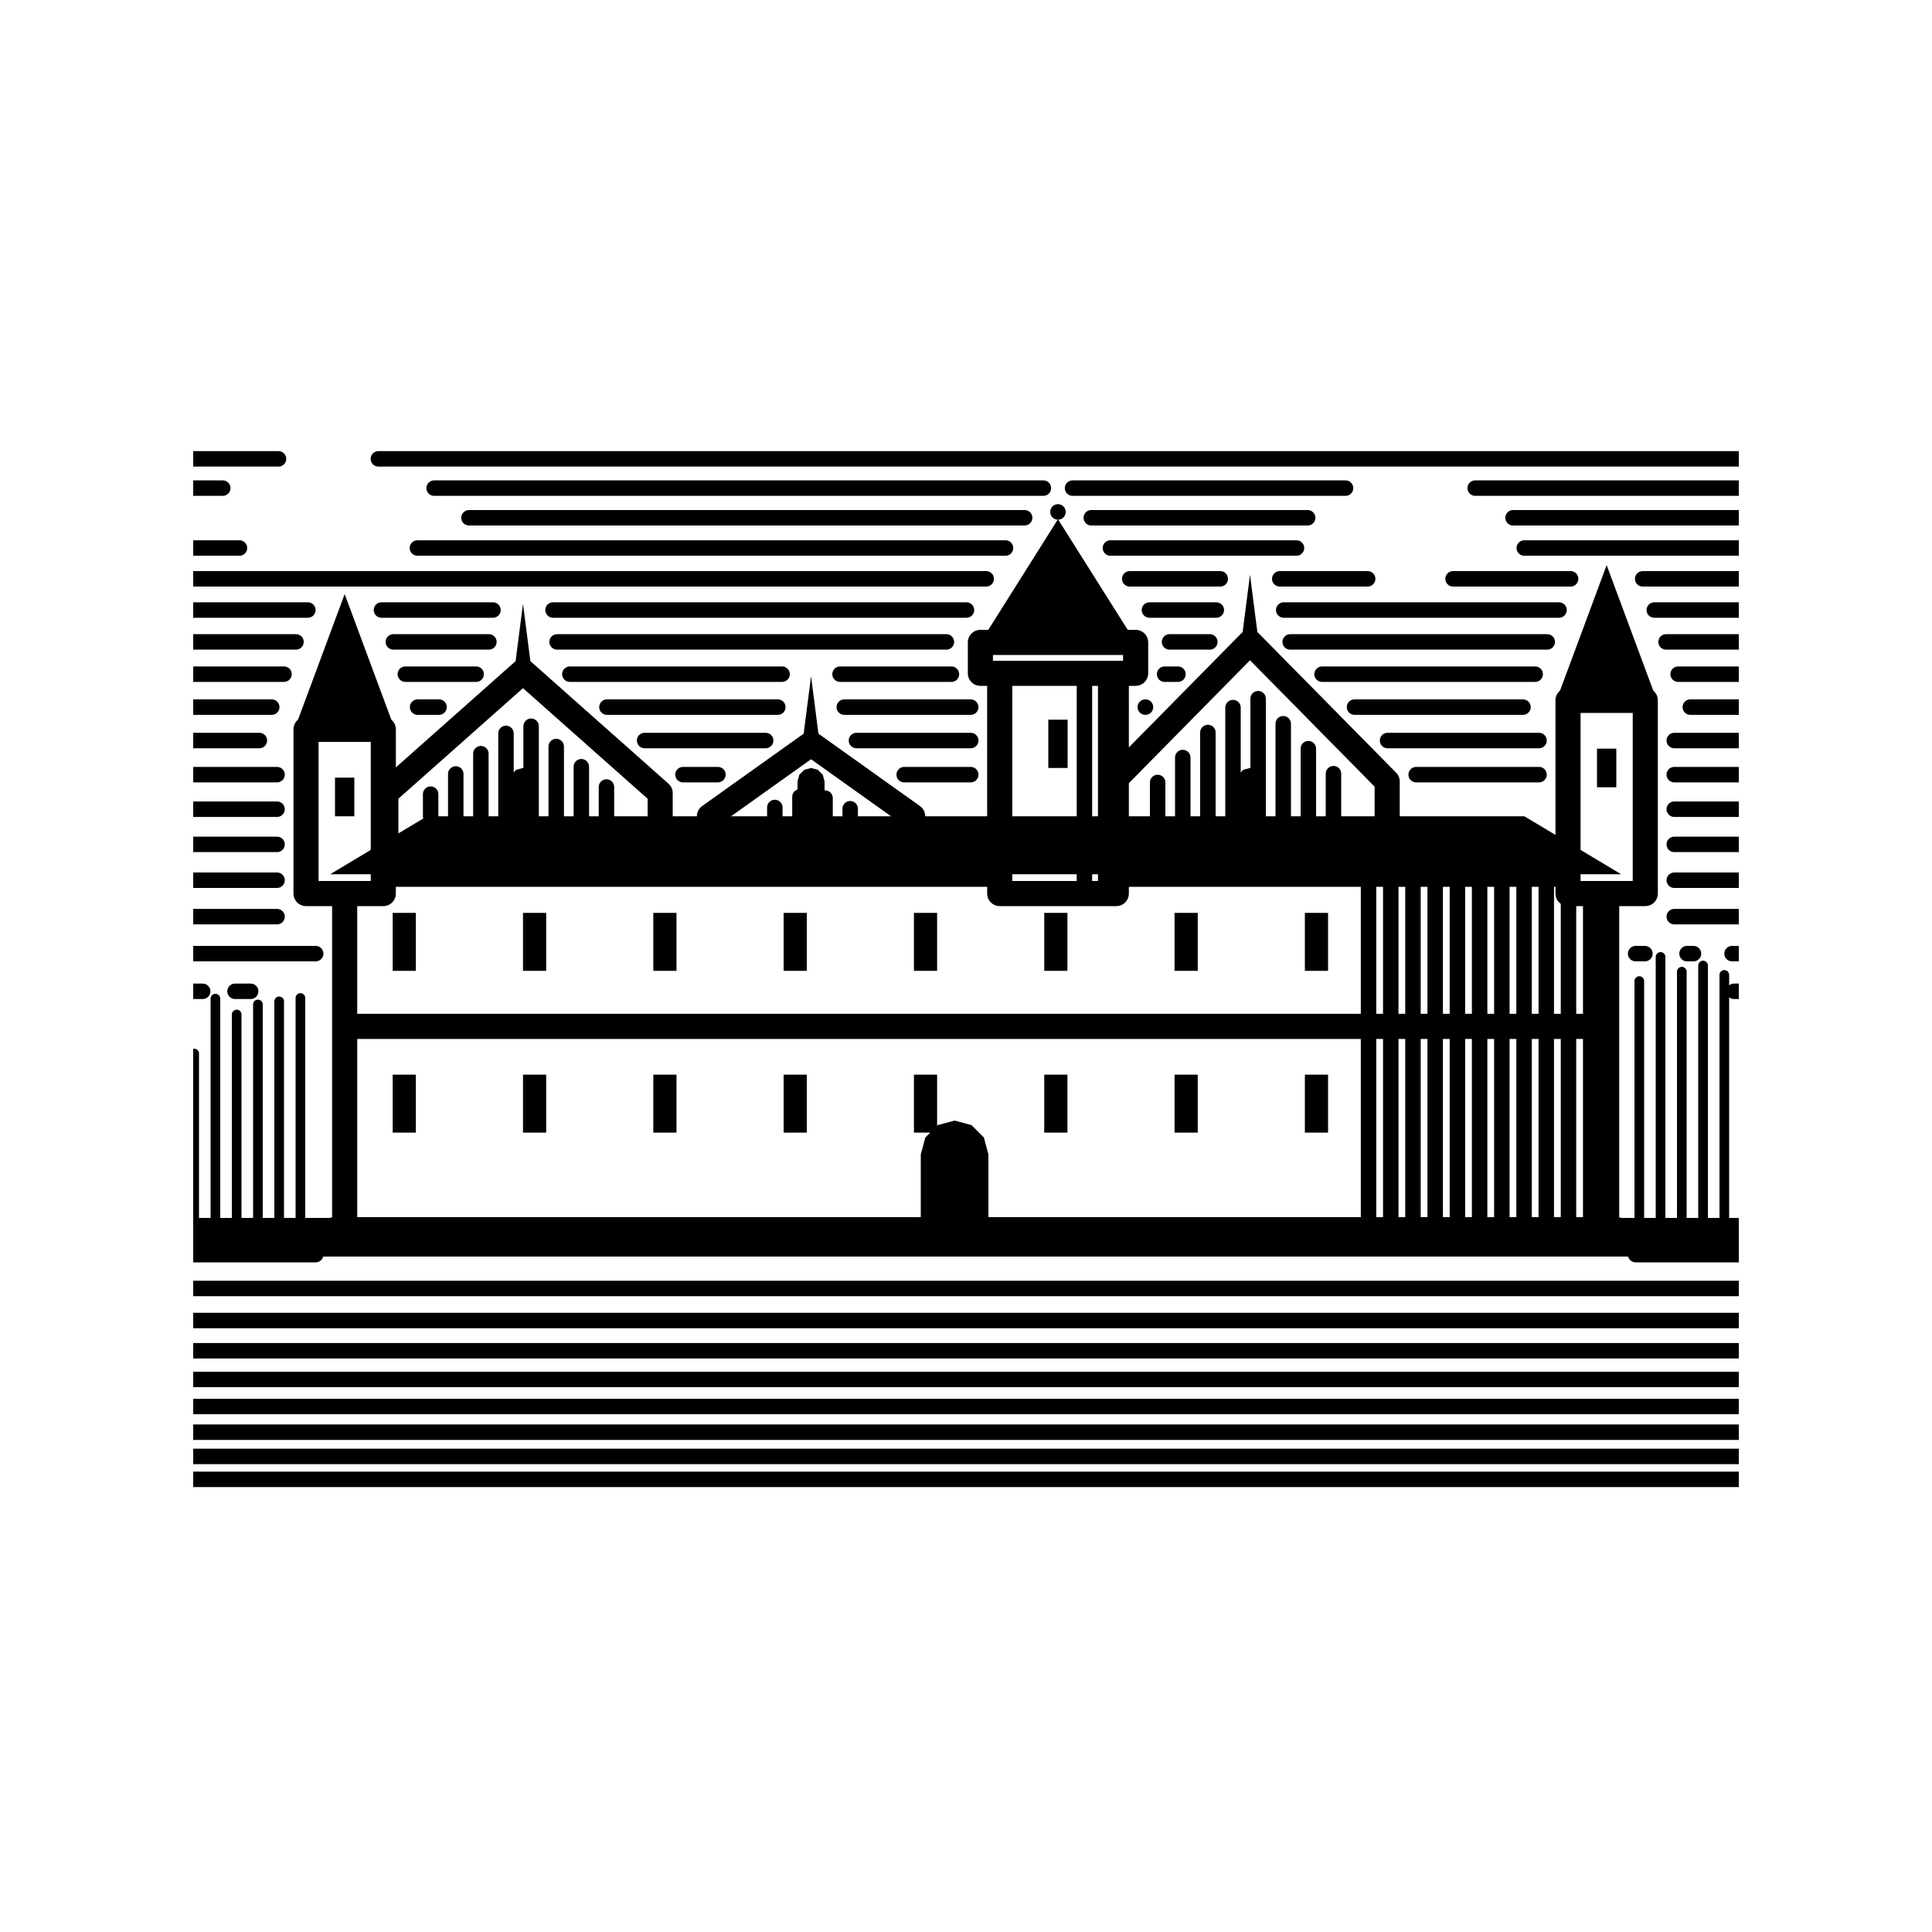
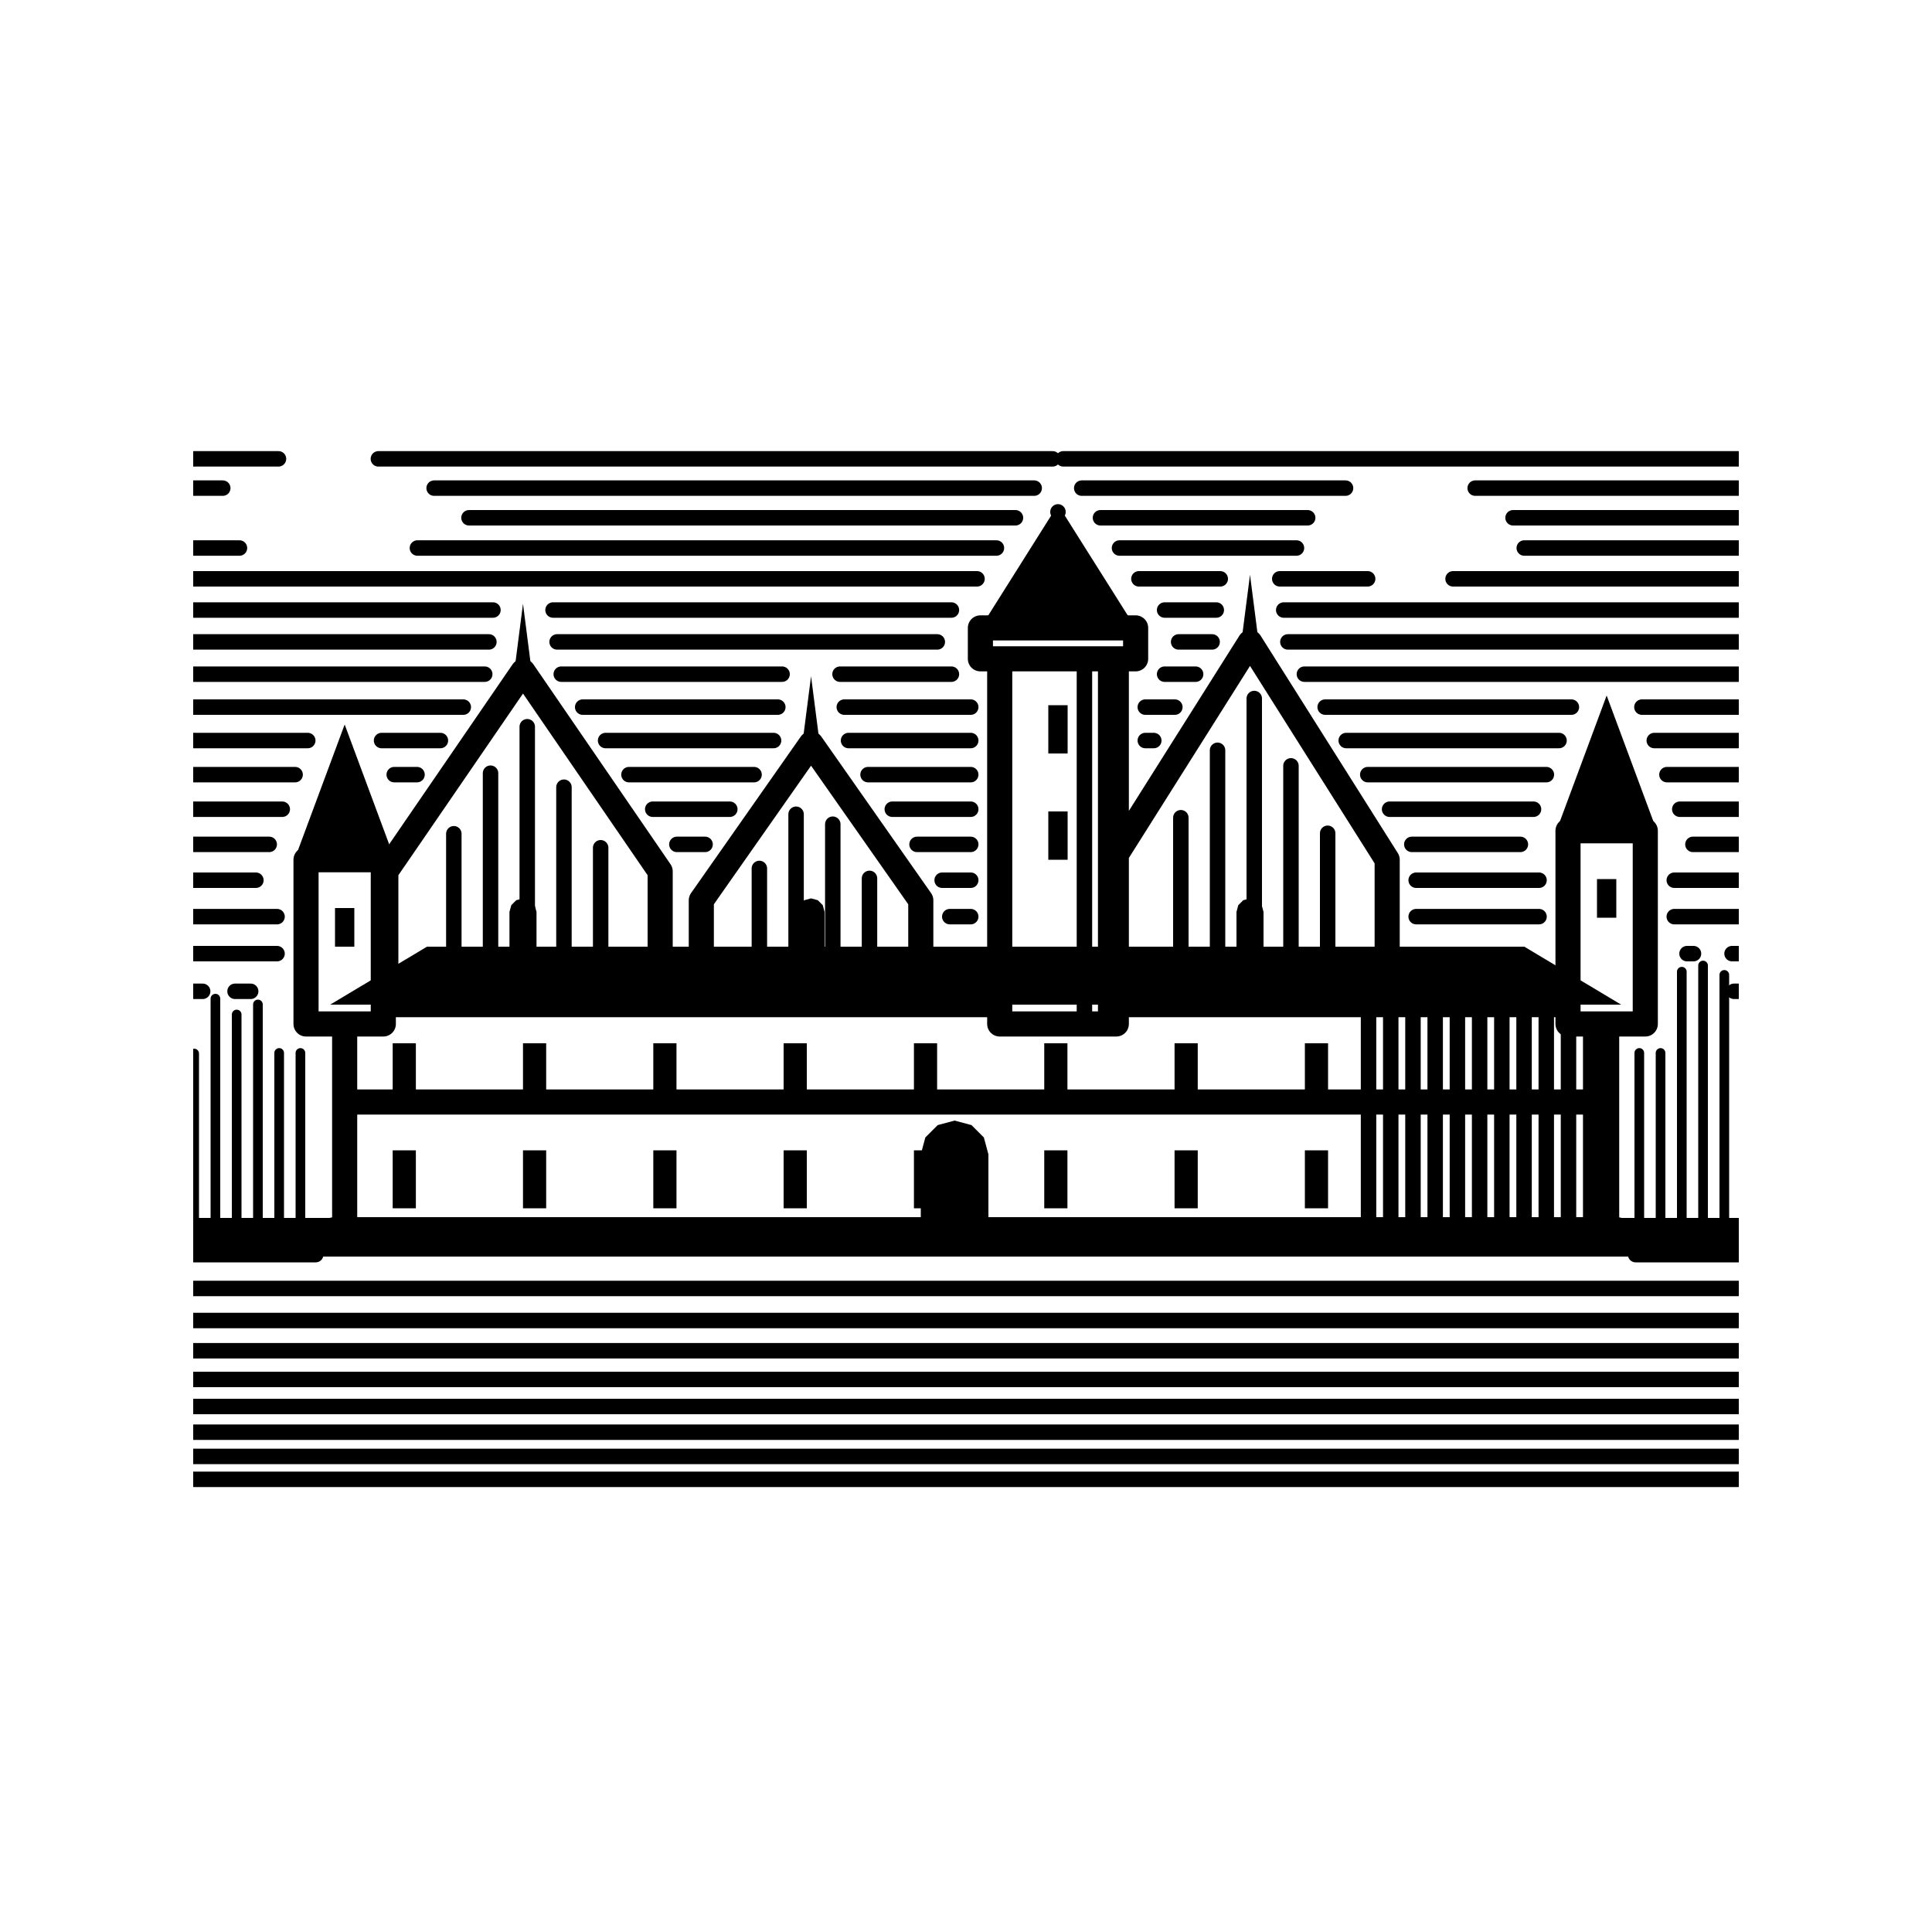
<svg xmlns="http://www.w3.org/2000/svg" viewBox="0 0 200 200">
  <defs>
    <clipPath id="w">
      <path d="M20 46L180 46L180 154L20 154Z" />
    </clipPath>
  </defs>
  <g clip-path="url(#w)" fill="none" stroke="#000" stroke-linecap="round" stroke-linejoin="round">
-     <path d="M40.65 94.5L43.05 94.5L43.05 100.5L40.65 100.5ZM54.14 94.5L56.54 94.5L56.54 100.5L54.14 100.5ZM67.63 94.5L70.03 94.5L70.03 100.5L67.63 100.5ZM81.12 94.5L83.52 94.5L83.52 100.5L81.12 100.5ZM94.61 94.5L97.01 94.5L97.01 100.5L94.61 100.5ZM108.1 94.5L110.5 94.5L110.5 100.5L108.1 100.5ZM121.59 94.5L123.99 94.5L123.99 100.5L121.59 100.5ZM135.08 94.5L137.48 94.5L137.48 100.5L135.08 100.5ZM40.65 111.25L43.05 111.25L43.05 117.25L40.65 117.25ZM54.14 111.25L56.54 111.25L56.54 117.25L54.14 117.25ZM67.63 111.25L70.03 111.25L70.03 117.25L67.63 117.25ZM81.12 111.25L83.52 111.25L83.52 117.25L81.12 117.25ZM94.61 111.25L97.01 111.25L97.01 117.25L94.61 117.25ZM108.1 111.25L110.5 111.25L110.5 117.25L108.1 117.25ZM121.59 111.25L123.99 111.25L123.99 117.25L121.59 117.25ZM135.08 111.25L137.48 111.25L137.48 117.25L135.08 117.25ZM95.32 128L95.32 119.5L95.79 117.75L97.07 116.47L98.82 116L100.57 116.47L101.85 117.75L102.32 119.5L102.32 128ZM52.74 87.5L52.74 80.9L52.93 80.2L53.44 79.69L54.14 79.5L54.84 79.69L55.35 80.2L55.54 80.9L55.54 87.5ZM53.24 69.5L54.14 62.5L55.04 69.5ZM82.56 87.5L82.56 80.9L82.75 80.2L83.26 79.69L83.96 79.5L84.66 79.69L85.17 80.2L85.36 80.9L85.36 87.5ZM83.06 77L83.96 70L84.86 77ZM128 87.5L128 80.9L128.19 80.2L128.7 79.69L129.4 79.5L130.1 79.69L130.61 80.2L130.8 80.9L130.8 87.5ZM128.5 66.5L129.4 59.5L130.3 66.5ZM34.18 90.5L44.2 84.5L157.8 84.5L167.82 90.5ZM108.52 74.5L110.52 74.5L110.52 79.5L108.52 79.5ZM108.52 85.5L110.52 85.5L110.52 90.5L108.52 90.5ZM101.49 66.5L109.52 53.75L117.56 66.5ZM34.68 80.5L36.68 80.5L36.68 84.5L34.68 84.5ZM30.48 75.5L35.68 61.5L40.88 75.5ZM165.32 77.5L167.32 77.5L167.32 81.5L165.32 81.5ZM161.12 72.5L166.32 58.5L171.52 72.5Z" fill="#000" stroke="none" />
-     <path d="M182.9 107.31L182.9 128.08M180.7 103.6L180.7 128.08M178.5 100.92L178.5 128.08M176.3 99.95L176.3 128.08M174.1 100.59L174.1 128.08M171.9 99.06L171.9 128.08M169.7 101.56L169.7 128.08M31.1 103.31L31.1 128.08M28.9 103.66L28.9 128.08M26.7 103.98L26.7 128.08M24.5 105.02L24.5 128.08M22.3 103.38L22.3 128.08M20.1 109.06L20.1 128.08" stroke-width="1" />
-     <path d="M20 47.5L28.83 47.5M39.17 47.5L180 47.5M20 50.53L23.06 50.53M44.94 50.53L108.01 50.53M111.03 50.53L139.29 50.53M152.71 50.53L180 50.53M48.55 53.6L106.07 53.6M112.97 53.6L135.37 53.6M156.63 53.6L180 53.6M20 56.73L24.79 56.73M43.21 56.73L104.09 56.73M114.95 56.73L134.21 56.73M157.79 56.73L180 56.73M20 59.92L102.09 59.92M116.95 59.92L126.32 59.92M132.48 59.92L141.58 59.92M150.42 59.92L162.59 59.92M170.05 59.92L180 59.92M20 63.15L31.87 63.15M39.49 63.15L51.03 63.15M57.25 63.15L100.05 63.15M118.99 63.15L125.91 63.15M132.89 63.15L161.39 63.15M171.25 63.15L180 63.15M20 66.45L30.64 66.45M40.72 66.45L50.61 66.45M57.67 66.45L97.97 66.45M121.07 66.45L125.24 66.45M133.56 66.45L160.17 66.45M172.47 66.45L180 66.45M20 69.79L29.4 69.79M41.96 69.79L49.29 69.79M58.99 69.79L80.96 69.79M86.96 69.79L98.49 69.79M120.56 69.79L121.94 69.79M136.86 69.79L158.92 69.79M173.72 69.79L180 69.79M20 73.2L28.13 73.2M43.23 73.2L45.45 73.2M62.83 73.2L80.52 73.2M87.4 73.2L100.49 73.2M118.56 73.2L118.58 73.2M140.22 73.2L157.66 73.2M174.98 73.2L180 73.2M20 76.66L26.85 76.66M66.73 76.66L79.26 76.66M88.66 76.66L100.49 76.66M143.64 76.66L159.32 76.66M173.32 76.66L180 76.66M20 80.19L28.68 80.19M70.7 80.19L74.32 80.19M93.6 80.19L100.49 80.19M146.6 80.19L159.32 80.19M173.32 80.19L180 80.19M20 83.77L28.68 83.77M173.32 83.77L180 83.77M20 87.41L28.68 87.41M173.32 87.41L180 87.41M20 91.12L28.68 91.12M173.32 91.12L180 91.12M20 94.89L28.68 94.89M173.32 94.89L177.85 94.89M177.93 94.89L180 94.89M20 98.72L32.68 98.72M169.32 98.72L170.28 98.72M174.64 98.72L175.31 98.72M179.3 98.72L180 98.72M20 102.62L20.98 102.62M24.33 102.62L25.95 102.62M179.5 102.62L180 102.62M20 129.88L32.68 129.88M169.32 129.88L180 129.88M20 133.38L180 133.38M20 136.7L180 136.7M20 139.83L180 139.83M20 142.8L180 142.8M20 145.6L180 145.6M20 148.26L180 148.26M20 150.77L180 150.77M20 153.14L180 153.14M164.67 92.5L164.67 128M162.37 92.5L162.37 128M160.07 91.5L160.07 128M157.77 91.5L157.77 128M155.47 91.5L155.47 128M153.17 91.5L153.17 128M150.87 91.5L150.87 128M148.57 91.5L148.57 128M146.27 91.5L146.27 128M143.97 91.5L143.97 128M141.67 91.5L141.67 128M62.78 81.47L62.78 84.5M60.18 79.37L60.18 84.5M57.58 77.28L57.58 84.5M54.98 75.18L54.98 84.5M52.38 75.92L52.38 84.5M49.78 78.02L49.78 84.5M47.18 80.12L47.18 84.5M44.58 82.21L44.58 84.5M88.01 83.72L88.01 84.5M85.41 82.62L85.41 84.5M82.81 82.49L82.81 84.5M80.21 83.59L80.21 84.5M138.04 80.09L138.04 84.5M135.44 77.5L135.44 84.5M132.84 74.92L132.84 84.5M130.24 72.33L130.24 84.5M127.64 73.25L127.64 84.5M125.04 75.83L125.04 84.5M122.44 78.42L122.44 84.5M119.84 81L119.84 84.5M114.46 70.5L114.46 91.5M112.26 70.5L112.26 91.5M109.52 53L109.52 52.99" stroke-width="1.6" />
-     <path d="M39.68 90.5L39.94 90.5L68.34 90.5L72.6 90.5L95.32 90.5L103.49 90.5M115.56 90.5L143.6 90.5L162.32 90.5M166.32 92.5L166.32 128L35.68 128L35.68 92.5M35.68 106.25L166.32 106.25M39.94 87.05L39.94 82.1L54.14 69.5L68.34 82.1L68.34 84.5M68.34 90.5L39.94 90.5M73.44 84.5L83.96 77L94.48 84.5M95.32 90.5L72.6 90.5M115.56 80.54L129.4 66.5L143.6 80.9L143.6 84.5M143.6 90.5L115.56 90.5M115.56 69.7L115.56 92.5L103.49 92.5L103.49 69.7M101.49 66.5L117.56 66.5L117.56 69.7L101.49 69.7ZM31.68 75.5L39.68 75.5L39.68 92.5L31.68 92.5ZM162.32 72.5L170.32 72.5L170.32 92.5L162.32 92.5Z" stroke-width="2.6" />
+     <path d="M40.65 108L43.05 108L43.05 114L40.65 114ZM54.14 108L56.54 108L56.54 114L54.14 114ZM67.63 108L70.03 108L70.03 114L67.63 114ZM81.12 108L83.52 108L83.52 114L81.12 114ZM94.61 108L97.01 108L97.01 114L94.61 114ZM108.1 108L110.5 108L110.5 114L108.1 114ZM121.59 108L123.99 108L123.99 114L121.59 114ZM135.08 108L137.48 108L137.48 114L135.08 114ZM40.65 119.08L43.05 119.08L43.05 125.08L40.65 125.08ZM54.14 119.08L56.54 119.08L56.54 125.08L54.14 125.08ZM67.63 119.08L70.03 119.08L70.03 125.08L67.63 125.08ZM81.12 119.08L83.52 119.08L83.52 125.08L81.12 125.08ZM94.61 119.08L97.01 119.08L97.01 125.08L94.61 125.08ZM108.1 119.08L110.5 119.08L110.5 125.08L108.1 125.08ZM121.59 119.08L123.99 119.08L123.99 125.08L121.59 125.08ZM135.08 119.08L137.48 119.08L137.48 125.08L135.08 125.08ZM95.32 128L95.32 119.5L95.79 117.75L97.07 116.47L98.82 116L100.57 116.47L101.85 117.75L102.32 119.5L102.32 128ZM52.74 101L52.74 94.4L52.93 93.7L53.44 93.19L54.14 93L54.84 93.19L55.35 93.7L55.54 94.4L55.54 101ZM53.24 69.5L54.14 62.5L55.04 69.5ZM82.56 101L82.56 94.4L82.75 93.7L83.26 93.19L83.96 93L84.66 93.19L85.17 93.7L85.36 94.4L85.36 101ZM83.06 77L83.96 70L84.86 77ZM128 101L128 94.4L128.19 93.7L128.7 93.19L129.4 93L130.1 93.19L130.61 93.7L130.8 94.4L130.8 101ZM128.5 66.5L129.4 59.5L130.3 66.5ZM34.18 104L44.2 98L157.8 98L167.82 104ZM108.52 73L110.52 73L110.52 78L108.52 78ZM108.52 84L110.52 84L110.52 89L108.52 89ZM101.49 65L109.52 52.25L117.56 65ZM34.68 94L36.68 94L36.68 98L34.68 98ZM30.48 89L35.68 75L40.88 89ZM165.32 91L167.32 91L167.32 95L165.32 95ZM161.12 86L166.32 72L171.52 86Z" fill="#000" stroke="none" />
+     <path d="M182.9 107.31L182.9 128.08M180.7 103.6L180.7 128.08M178.5 100.92L178.5 128.08M176.3 99.95L176.3 128.08M174.1 100.59L174.1 128.08M171.9 109L171.9 128.08M169.7 109L169.7 128.08M31.1 109L31.1 128.08M28.9 109L28.9 128.08M26.7 103.98L26.7 128.08M24.5 105.02L24.5 128.08M22.3 103.38L22.3 128.08M20.1 109.06L20.1 128.08" stroke-width="1" />
+     <path d="M20 47.5L28.83 47.5M39.17 47.5L108.97 47.5M110.07 47.5L180 47.5M20 50.53L23.06 50.53M44.94 50.53L107.06 50.53M111.98 50.53L139.29 50.53M152.71 50.53L180 50.53M48.55 53.6L105.12 53.6M113.92 53.6L135.37 53.6M156.63 53.6L180 53.6M20 56.73L24.79 56.73M43.21 56.73L103.15 56.73M115.89 56.73L134.21 56.73M157.79 56.73L180 56.73M20 59.92L101.14 59.92M117.9 59.92L126.32 59.92M132.48 59.92L141.58 59.92M150.42 59.92L180 59.92M20 63.15L51.03 63.15M57.25 63.15L98.49 63.15M120.56 63.15L125.91 63.15M132.89 63.15L180 63.15M20 66.45L50.61 66.45M57.67 66.45L97.03 66.45M122.01 66.45L125.48 66.45M133.32 66.45L180 66.45M20 69.79L50.18 69.79M58.1 69.79L80.96 69.79M86.96 69.79L98.49 69.79M120.56 69.79L123.77 69.79M135.03 69.79L180 69.79M20 73.2L47.96 73.2M60.32 73.2L80.52 73.2M87.4 73.2L100.49 73.2M118.56 73.2L121.62 73.2M137.18 73.2L162.67 73.2M169.97 73.2L180 73.2M20 76.66L31.86 76.66M39.5 76.66L45.59 76.66M62.69 76.66L80.08 76.66M87.84 76.66L100.49 76.66M118.56 76.66L119.44 76.66M139.36 76.66L161.39 76.66M171.25 76.66L180 76.66M20 80.19L30.55 80.19M40.81 80.19L43.17 80.19M65.11 80.19L78.06 80.19M89.86 80.19L100.49 80.19M141.59 80.19L160.08 80.19M172.56 80.19L180 80.19M20 83.77L29.22 83.77M67.57 83.77L75.55 83.77M92.37 83.77L100.49 83.77M143.85 83.77L158.75 83.77M173.89 83.77L180 83.77M20 87.41L27.87 87.41M70.07 87.41L72.99 87.41M94.93 87.41L100.49 87.41M146.15 87.41L157.39 87.41M175.25 87.41L180 87.41M20 91.12L26.49 91.12M97.53 91.12L100.49 91.12M146.6 91.12L159.32 91.12M173.32 91.12L180 91.12M20 94.89L28.68 94.89M98.32 94.89L100.49 94.89M146.6 94.89L159.32 94.89M173.32 94.89L177.85 94.89M177.93 94.89L180 94.89M20 98.72L28.68 98.72M174.64 98.72L175.31 98.72M179.3 98.72L180 98.72M20 102.62L20.98 102.62M24.33 102.62L25.95 102.62M179.5 102.62L180 102.62M20 129.88L32.68 129.88M169.32 129.88L180 129.88M20 133.38L180 133.38M20 136.7L180 136.7M20 139.83L180 139.83M20 142.8L180 142.8M20 145.6L180 145.6M20 148.26L180 148.26M20 150.77L180 150.77M20 153.14L180 153.14M164.67 106L164.67 128M162.37 106L162.37 128M160.07 105L160.07 128M157.77 105L157.77 128M155.47 105L155.47 128M153.17 105L153.17 128M150.87 105L150.87 128M148.57 105L148.57 128M146.27 105L146.27 128M143.97 105L143.97 128M141.67 105L141.67 128M62.18 87.76L62.18 98M58.38 81.49L58.38 98M54.58 75.23L54.58 98M50.78 80.04L50.78 98M46.98 86.31L46.98 98M90.01 90.93L90.01 98M86.21 85.32L86.21 98M82.41 84.29L82.41 98M78.61 89.9L78.61 98M137.44 86.26L137.44 98M133.64 79.28L133.64 98M129.84 72.31L129.84 98M126.04 77.67L126.04 98M122.24 84.65L122.24 98M114.46 69L114.46 105M112.26 69L112.26 105M109.52 53L109.52 52.99" stroke-width="1.6" />
+     <path d="M39.68 104L39.94 104L68.34 104L72.6 104L95.32 104L103.49 104M115.56 104L143.6 104L162.32 104M166.32 106L166.32 128L35.68 128L35.68 106M35.68 114.08L166.32 114.08M39.94 100.55L39.94 90.2L40.76 89M40.84 88.89L54.14 69.5L68.34 90.2L68.34 98M68.34 104L39.94 104M72.6 98L72.6 93.2L83.96 77L95.32 93.2L95.32 98M95.32 104L72.6 104M115.56 88.44L129.4 66.5L143.6 89L143.6 98M143.6 104L115.56 104M115.56 68.2L115.56 106L103.49 106L103.49 68.2M101.49 65L117.56 65L117.56 68.2L101.49 68.2ZM31.68 89L39.68 89L39.68 106L31.68 106ZM162.32 86L170.32 86L170.32 106L162.32 106Z" stroke-width="2.6" />
    <path d="M34.68 128L167.32 128M20 128.08L180 128.08" stroke-width="4" />
  </g>
</svg>
